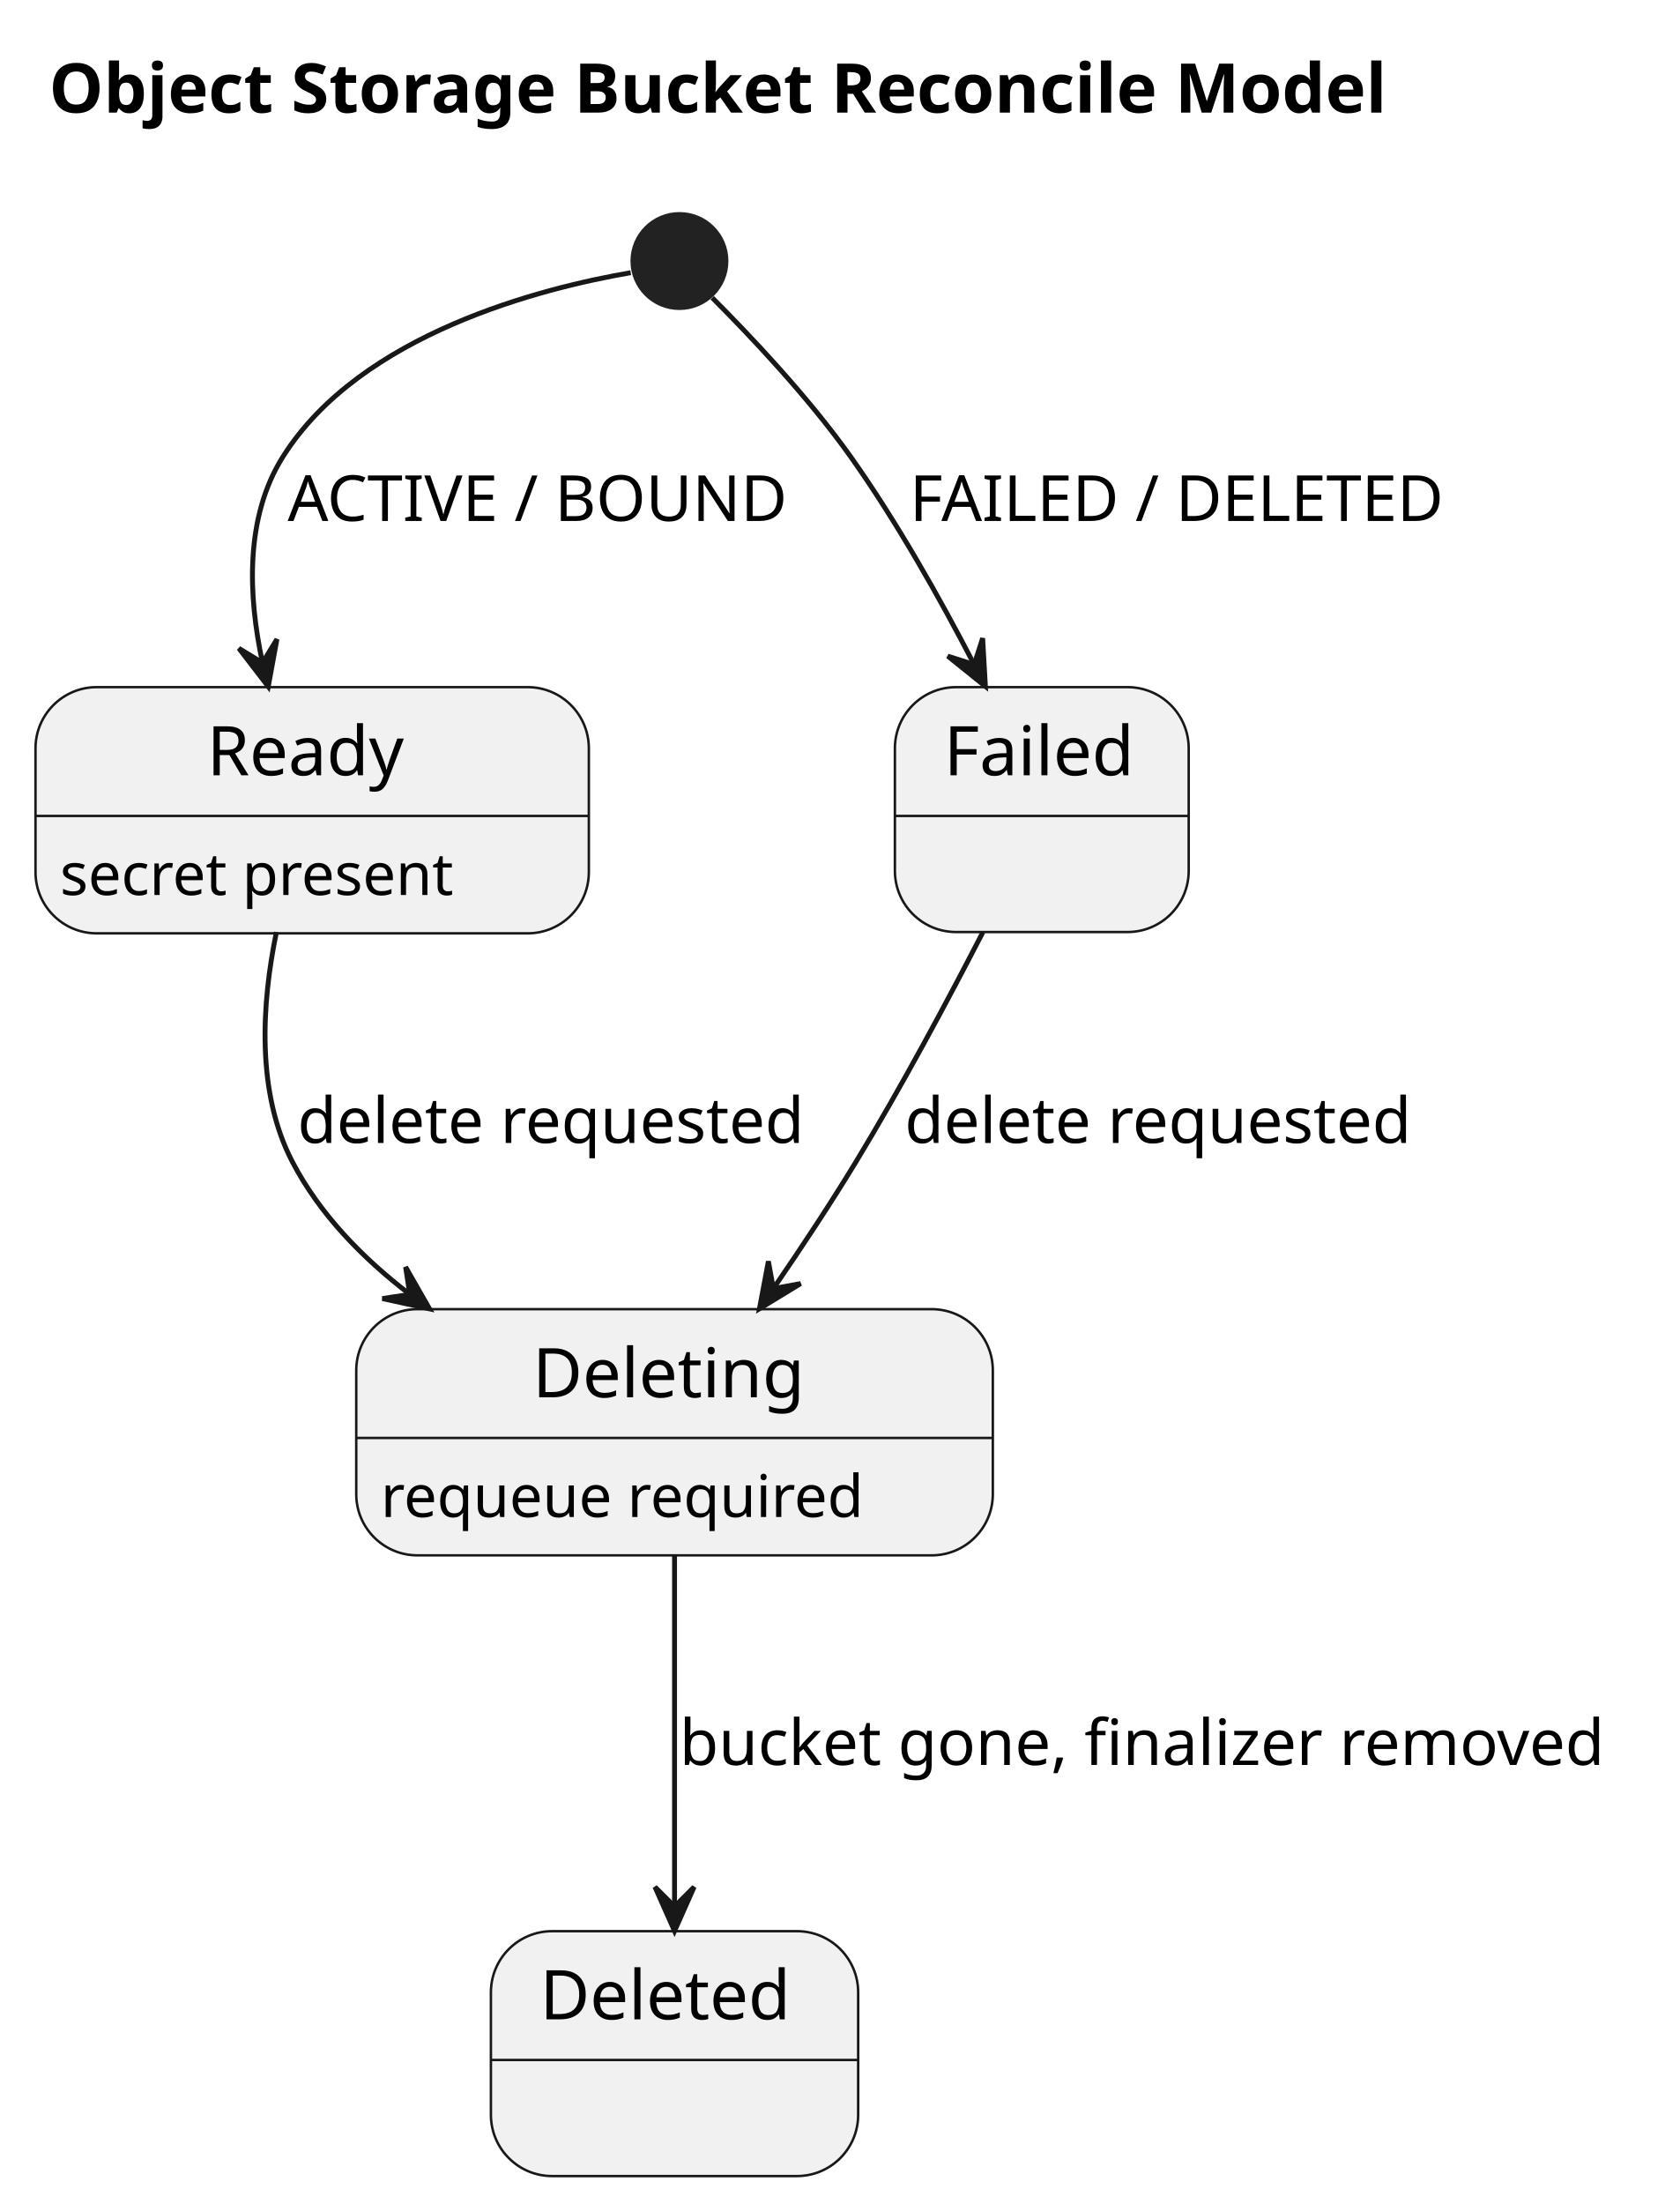
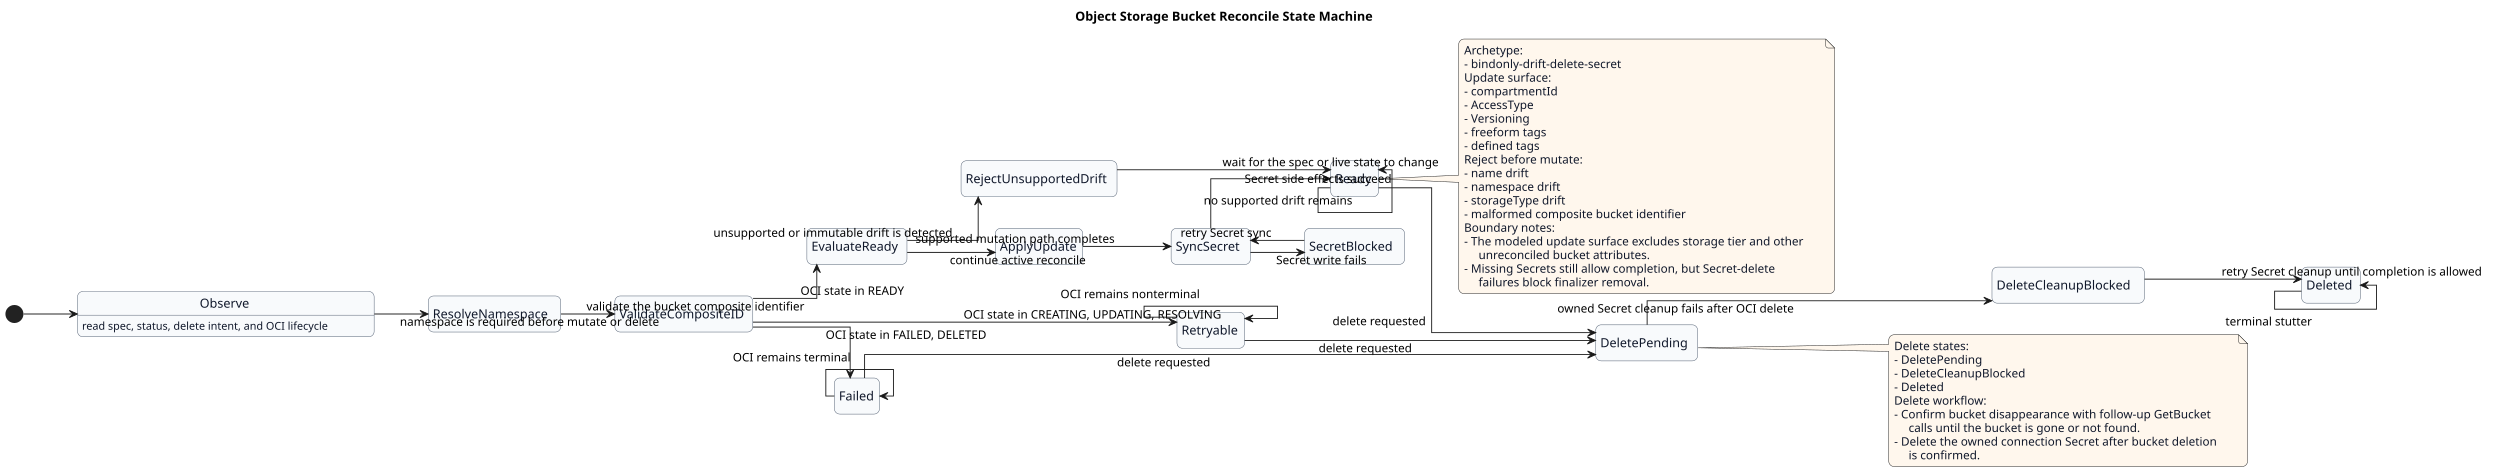
- <svg xmlns="http://www.w3.org/2000/svg" contentStyleType="text/css" height="450px" preserveAspectRatio="none" style="width:343px;height:450px;background:#FFFFFF;" version="1.1" viewBox="0 0 343 450" width="343px" zoomAndPan="magnify">
+ <svg xmlns="http://www.w3.org/2000/svg" contentStyleType="text/css" height="524px" preserveAspectRatio="none" style="width:2773px;height:524px;background:#FFFFFF;" version="1.1" viewBox="0 0 2773 524" width="2773px" zoomAndPan="magnify">
  <defs />
  <g>
-     <text fill="#000000" font-family="sans-serif" font-size="14" font-weight="bold" lengthAdjust="spacing" textLength="310" x="10" y="22.995">Object Storage Bucket Reconcile Model</text>
-     <ellipse cx="138.75" cy="53.297" fill="#222222" rx="10" ry="10" style="stroke:none;stroke-width:1.0;" />
-     <g id="Ready">
-       <rect fill="#F1F1F1" height="50.266" rx="12.5" ry="12.5" style="stroke:#181818;stroke-width:0.5;" width="113" x="7.25" y="140.297" />
-       <line style="stroke:#181818;stroke-width:0.5;" x1="7.25" x2="120.25" y1="166.594" y2="166.594" />
-       <text fill="#000000" font-family="sans-serif" font-size="14" lengthAdjust="spacing" textLength="43" x="42.25" y="158.292">Ready</text>
-       <text fill="#000000" font-family="sans-serif" font-size="12" lengthAdjust="spacing" textLength="93" x="12.25" y="182.732">secret present</text>
+     <text fill="#000000" font-family="sans-serif" font-size="14" font-weight="bold" lengthAdjust="spacing" textLength="374" x="1192.605" y="22.995">Object Storage Bucket Reconcile State Machine</text>
+     <ellipse cx="16" cy="348.297" fill="#222222" rx="10" ry="10" style="stroke:none;stroke-width:1.0;" />
+     <g id="Observe">
+       <rect fill="#F8FAFC" height="50.266" rx="6" ry="6" style="stroke:#475569;stroke-width:0.5;" width="329" x="86" y="323.297" />
+       <line style="stroke:#475569;stroke-width:0.5;" x1="86" x2="415" y1="349.594" y2="349.594" />
+       <text fill="#0F172A" font-family="sans-serif" font-size="14" lengthAdjust="spacing" textLength="58" x="221.5" y="341.292">Observe</text>
+       <text fill="#0F172A" font-family="sans-serif" font-size="12" lengthAdjust="spacing" textLength="309" x="91" y="365.732">read spec, status, delete intent, and OCI lifecycle</text>
    </g>
-     <g id="Failed">
-       <rect fill="#F1F1F1" height="50" rx="12.5" ry="12.5" style="stroke:#181818;stroke-width:0.5;" width="60" x="182.75" y="140.297" />
-       <line style="stroke:#181818;stroke-width:0.5;" x1="182.75" x2="242.75" y1="166.594" y2="166.594" />
-       <text fill="#000000" font-family="sans-serif" font-size="14" lengthAdjust="spacing" textLength="40" x="192.75" y="158.292">Failed</text>
+     <rect fill="#F8FAFC" height="40" rx="6" ry="6" style="stroke:#475569;stroke-width:0.5;" width="147" x="475" y="328.297" />
+     <text fill="#0F172A" font-family="sans-serif" font-size="14" lengthAdjust="spacing" textLength="137" x="480" y="353.144">ResolveNamespace</text>
+     <rect fill="#F8FAFC" height="40" rx="6" ry="6" style="stroke:#475569;stroke-width:0.5;" width="153" x="682" y="328.297" />
+     <text fill="#0F172A" font-family="sans-serif" font-size="14" lengthAdjust="spacing" textLength="143" x="687" y="353.144">ValidateCompositeID</text>
+     <rect fill="#F8FAFC" height="40" rx="6" ry="6" style="stroke:#475569;stroke-width:0.5;" width="111" x="895" y="253.297" />
+     <text fill="#0F172A" font-family="sans-serif" font-size="14" lengthAdjust="spacing" textLength="101" x="900" y="278.144">EvaluateReady</text>
+     <rect fill="#F8FAFC" height="40" rx="6" ry="6" style="stroke:#475569;stroke-width:0.5;" width="75" x="1305.5" y="346.297" />
+     <text fill="#0F172A" font-family="sans-serif" font-size="14" lengthAdjust="spacing" textLength="65" x="1310.5" y="371.144">Retryable</text>
+     <rect fill="#F8FAFC" height="40" rx="6" ry="6" style="stroke:#475569;stroke-width:0.5;" width="50" x="925.5" y="419.297" />
+     <text fill="#0F172A" font-family="sans-serif" font-size="14" lengthAdjust="spacing" textLength="40" x="930.5" y="444.144">Failed</text>
+     <rect fill="#F8FAFC" height="40" rx="6" ry="6" style="stroke:#475569;stroke-width:0.5;" width="173" x="1066" y="178.297" />
+     <text fill="#0F172A" font-family="sans-serif" font-size="14" lengthAdjust="spacing" textLength="163" x="1071" y="203.144">RejectUnsupportedDrift</text>
+     <rect fill="#F8FAFC" height="40" rx="6" ry="6" style="stroke:#475569;stroke-width:0.5;" width="53" x="1476" y="178.297" />
+     <text fill="#0F172A" font-family="sans-serif" font-size="14" lengthAdjust="spacing" textLength="43" x="1481" y="203.144">Ready</text>
+     <rect fill="#F8FAFC" height="40" rx="6" ry="6" style="stroke:#475569;stroke-width:0.5;" width="97" x="1104" y="253.297" />
+     <text fill="#0F172A" font-family="sans-serif" font-size="14" lengthAdjust="spacing" textLength="87" x="1109" y="278.144">ApplyUpdate</text>
+     <rect fill="#F8FAFC" height="40" rx="6" ry="6" style="stroke:#475569;stroke-width:0.5;" width="88" x="1299" y="253.297" />
+     <text fill="#0F172A" font-family="sans-serif" font-size="14" lengthAdjust="spacing" textLength="78" x="1304" y="278.144">SyncSecret</text>
+     <rect fill="#F8FAFC" height="40" rx="6" ry="6" style="stroke:#475569;stroke-width:0.5;" width="111" x="1447" y="253.297" />
+     <text fill="#0F172A" font-family="sans-serif" font-size="14" lengthAdjust="spacing" textLength="101" x="1452" y="278.144">SecretBlocked</text>
+     <rect fill="#F8FAFC" height="40" rx="6" ry="6" style="stroke:#475569;stroke-width:0.5;" width="113" x="1770" y="360.297" />
+     <text fill="#0F172A" font-family="sans-serif" font-size="14" lengthAdjust="spacing" textLength="103" x="1775" y="385.144">DeletePending</text>
+     <rect fill="#F8FAFC" height="40" rx="6" ry="6" style="stroke:#475569;stroke-width:0.5;" width="169" x="2209.5" y="296.297" />
+     <text fill="#0F172A" font-family="sans-serif" font-size="14" lengthAdjust="spacing" textLength="159" x="2214.5" y="321.144">DeleteCleanupBlocked</text>
+     <rect fill="#F8FAFC" height="40" rx="6" ry="6" style="stroke:#475569;stroke-width:0.5;" width="65" x="2553" y="296.297" />
+     <text fill="#0F172A" font-family="sans-serif" font-size="14" lengthAdjust="spacing" textLength="55" x="2558" y="321.144">Deleted</text>
+     <g id="elem_GMN39">
+       <path d="M1618,49.297 L1618,194.297 L1529.01,198.297 L1618,202.297 L1618,319.688 A6,6 0 0 0 1624,325.688 L2029,325.688 A6,6 0 0 0 2035,319.688 L2035,53.297 L2025,43.297 L1624,43.297 A6,6 0 0 0 1618,49.297 " fill="#FFF7ED" style="stroke:#181818;stroke-width:0.5;" />
+       <path d="M2025,43.297 L2025,50.297 A3,3 0 0 0 2028,53.297 L2035,53.297 L2025,43.297 " fill="#FFF7ED" style="stroke:#181818;stroke-width:0.5;" />
+       <text fill="#0F172A" font-family="sans-serif" font-size="13" lengthAdjust="spacing" textLength="69" x="1624" y="60.364">Archetype:</text>
+       <text fill="#0F172A" font-family="sans-serif" font-size="13" lengthAdjust="spacing" textLength="182" x="1624" y="75.497">- bindonly-drift-delete-secret</text>
+       <text fill="#0F172A" font-family="sans-serif" font-size="13" lengthAdjust="spacing" textLength="102" x="1624" y="90.629">Update surface:</text>
+       <text fill="#0F172A" font-family="sans-serif" font-size="13" lengthAdjust="spacing" textLength="108" x="1624" y="105.762">- compartmentId</text>
+       <text fill="#0F172A" font-family="sans-serif" font-size="13" lengthAdjust="spacing" textLength="84" x="1624" y="120.895">- AccessType</text>
+       <text fill="#0F172A" font-family="sans-serif" font-size="13" lengthAdjust="spacing" textLength="76" x="1624" y="136.028">- Versioning</text>
+       <text fill="#0F172A" font-family="sans-serif" font-size="13" lengthAdjust="spacing" textLength="96" x="1624" y="151.161">- freeform tags</text>
+       <text fill="#0F172A" font-family="sans-serif" font-size="13" lengthAdjust="spacing" textLength="88" x="1624" y="166.293">- defined tags</text>
+       <text fill="#0F172A" font-family="sans-serif" font-size="13" lengthAdjust="spacing" textLength="139" x="1624" y="181.426">Reject before mutate:</text>
+       <text fill="#0F172A" font-family="sans-serif" font-size="13" lengthAdjust="spacing" textLength="75" x="1624" y="196.559">- name drift</text>
+       <text fill="#0F172A" font-family="sans-serif" font-size="13" lengthAdjust="spacing" textLength="113" x="1624" y="211.692">- namespace drift</text>
+       <text fill="#0F172A" font-family="sans-serif" font-size="13" lengthAdjust="spacing" textLength="117" x="1624" y="226.825">- storageType drift</text>
+       <text fill="#0F172A" font-family="sans-serif" font-size="13" lengthAdjust="spacing" textLength="256" x="1624" y="241.958">- malformed composite bucket identifier</text>
+       <text fill="#0F172A" font-family="sans-serif" font-size="13" lengthAdjust="spacing" textLength="105" x="1624" y="257.09">Boundary notes:</text>
+       <text fill="#0F172A" font-family="sans-serif" font-size="13" lengthAdjust="spacing" textLength="396" x="1624" y="272.223">- The modeled update surface excludes storage tier and other</text>
+       <text fill="#0F172A" font-family="sans-serif" font-size="13" lengthAdjust="spacing" textLength="198" x="1640" y="287.356">unreconciled bucket attributes.</text>
+       <text fill="#0F172A" font-family="sans-serif" font-size="13" lengthAdjust="spacing" textLength="364" x="1624" y="302.489">- Missing Secrets still allow completion, but Secret-delete</text>
+       <text fill="#0F172A" font-family="sans-serif" font-size="13" lengthAdjust="spacing" textLength="196" x="1640" y="317.622">failures block finalizer removal.</text>
    </g>
-     <g id="Deleting">
-       <rect fill="#F1F1F1" height="50.266" rx="12.5" ry="12.5" style="stroke:#181818;stroke-width:0.5;" width="130" x="72.75" y="267.297" />
-       <line style="stroke:#181818;stroke-width:0.5;" x1="72.75" x2="202.75" y1="293.594" y2="293.594" />
-       <text fill="#000000" font-family="sans-serif" font-size="14" lengthAdjust="spacing" textLength="58" x="108.75" y="285.292">Deleting</text>
-       <text fill="#000000" font-family="sans-serif" font-size="12" lengthAdjust="spacing" textLength="110" x="77.75" y="309.732">requeue required</text>
+     <g id="elem_GMN42">
+       <path d="M2095,377.297 L2095,381.797 L1883.36,385.797 L2095,389.797 L2095,511.492 A6,6 0 0 0 2101,517.492 L2487,517.492 A6,6 0 0 0 2493,511.492 L2493,381.297 L2483,371.297 L2101,371.297 A6,6 0 0 0 2095,377.297 " fill="#FFF7ED" style="stroke:#181818;stroke-width:0.5;" />
+       <path d="M2483,371.297 L2483,378.297 A3,3 0 0 0 2486,381.297 L2493,381.297 L2483,371.297 " fill="#FFF7ED" style="stroke:#181818;stroke-width:0.5;" />
+       <text fill="#0F172A" font-family="sans-serif" font-size="13" lengthAdjust="spacing" textLength="90" x="2101" y="388.364">Delete states:</text>
+       <text fill="#0F172A" font-family="sans-serif" font-size="13" lengthAdjust="spacing" textLength="102" x="2101" y="403.497">- DeletePending</text>
+       <text fill="#0F172A" font-family="sans-serif" font-size="13" lengthAdjust="spacing" textLength="153" x="2101" y="418.629">- DeleteCleanupBlocked</text>
+       <text fill="#0F172A" font-family="sans-serif" font-size="13" lengthAdjust="spacing" textLength="59" x="2101" y="433.762">- Deleted</text>
+       <text fill="#0F172A" font-family="sans-serif" font-size="13" lengthAdjust="spacing" textLength="103" x="2101" y="448.895">Delete workflow:</text>
+       <text fill="#0F172A" font-family="sans-serif" font-size="13" lengthAdjust="spacing" textLength="364" x="2101" y="464.028">- Confirm bucket disappearance with follow-up GetBucket</text>
+       <text fill="#0F172A" font-family="sans-serif" font-size="13" lengthAdjust="spacing" textLength="267" x="2117" y="479.161">calls until the bucket is gone or not found.</text>
+       <text fill="#0F172A" font-family="sans-serif" font-size="13" lengthAdjust="spacing" textLength="377" x="2101" y="494.293">- Delete the owned connection Secret after bucket deletion</text>
+       <text fill="#0F172A" font-family="sans-serif" font-size="13" lengthAdjust="spacing" textLength="82" x="2117" y="509.426">is confirmed.</text>
    </g>
-     <g id="Deleted">
-       <rect fill="#F1F1F1" height="50" rx="12.5" ry="12.5" style="stroke:#181818;stroke-width:0.5;" width="75" x="100.25" y="394.297" />
-       <line style="stroke:#181818;stroke-width:0.5;" x1="100.25" x2="175.25" y1="420.594" y2="420.594" />
-       <text fill="#000000" font-family="sans-serif" font-size="14" lengthAdjust="spacing" textLength="55" x="110.25" y="412.292">Deleted</text>
+     <g id="link_*start_Observe">
+       <path d="M26.08,348.297 C26.08,348.297 80.84,348.297 80.84,348.297 " fill="none" id="*start-to-Observe" style="stroke:#181818;stroke-width:1.0;" />
+       <polygon fill="#181818" points="85.84,348.297,76.84,344.297,80.84,348.297,76.84,352.297,85.84,348.297" style="stroke:#181818;stroke-width:1.0;" />
    </g>
-     <g id="link_*start_Ready">
-       <path d="M128.8,55.677 C110.89,58.767 73.61,68.057 57.75,93.297 C50.01,105.607 50.65,121.587 53.6,135.267 " fill="none" id="*start-to-Ready" style="stroke:#181818;stroke-width:1.0;" />
-       <polygon fill="#181818" points="54.78,140.187,56.558,130.5,53.608,135.326,48.781,132.375,54.78,140.187" style="stroke:#181818;stroke-width:1.0;" />
-       <text fill="#000000" font-family="sans-serif" font-size="13" lengthAdjust="spacing" textLength="106" x="58.75" y="106.364">ACTIVE / BOUND</text>
+     <g id="link_Observe_ResolveNamespace">
+       <path d="M415.19,348.297 C415.19,348.297 469.88,348.297 469.88,348.297 " fill="none" id="Observe-to-ResolveNamespace" style="stroke:#181818;stroke-width:1.0;" />
+       <polygon fill="#181818" points="474.88,348.297,465.88,344.297,469.88,348.297,465.88,352.297,474.88,348.297" style="stroke:#181818;stroke-width:1.0;" />
+       <text fill="#000000" font-family="sans-serif" font-size="13" lengthAdjust="spacing" textLength="303" x="443.53" y="361.364">namespace is required before mutate or delete</text>
    </g>
-     <g id="link_*start_Failed">
-       <path d="M145.45,60.797 C152.89,68.237 165.01,80.977 173.75,93.297 C183.1,106.477 191.91,122.127 198.78,135.377 " fill="none" id="*start-to-Failed" style="stroke:#181818;stroke-width:1.0;" />
-       <polygon fill="#181818" points="201.23,140.137,200.67,130.304,198.943,135.691,193.556,133.964,201.23,140.137" style="stroke:#181818;stroke-width:1.0;" />
-       <text fill="#000000" font-family="sans-serif" font-size="13" lengthAdjust="spacing" textLength="114" x="185.75" y="106.364">FAILED / DELETED</text>
+     <g id="link_ResolveNamespace_ValidateCompositeID">
+       <path d="M622.24,348.297 C622.24,348.297 676.73,348.297 676.73,348.297 " fill="none" id="ResolveNamespace-to-ValidateCompositeID" style="stroke:#181818;stroke-width:1.0;" />
+       <polygon fill="#181818" points="681.73,348.297,672.73,344.297,676.73,348.297,672.73,352.297,681.73,348.297" style="stroke:#181818;stroke-width:1.0;" />
+       <text fill="#000000" font-family="sans-serif" font-size="13" lengthAdjust="spacing" textLength="252" x="650.49" y="344.364">validate the bucket composite identifier</text>
    </g>
-     <g id="link_Ready_Deleting">
-       <path d="M56.45,190.307 C53.47,204.717 52.24,222.967 59.75,237.297 C65.3,247.897 73.98,256.817 83.57,264.177 " fill="none" id="Ready-to-Deleting" style="stroke:#181818;stroke-width:1.0;" />
-       <polygon fill="#181818" points="87.72,267.237,82.832,258.687,83.689,264.278,78.098,265.136,87.72,267.237" style="stroke:#181818;stroke-width:1.0;" />
-       <text fill="#000000" font-family="sans-serif" font-size="13" lengthAdjust="spacing" textLength="109" x="60.75" y="233.364">delete requested</text>
+     <g id="link_ValidateCompositeID_EvaluateReady">
+       <path d="M835.27,330.967 C871.11,330.967 906,330.967 906,330.967 C906,330.967 906,298.467 906,298.467 " fill="none" id="ValidateCompositeID-to-EvaluateReady" style="stroke:#181818;stroke-width:1.0;" />
+       <polygon fill="#181818" points="906,293.467,902,302.467,906,298.467,910,302.467,906,293.467" style="stroke:#181818;stroke-width:1.0;" />
+       <text fill="#000000" font-family="sans-serif" font-size="13" lengthAdjust="spacing" textLength="120" x="887.89" y="327.034">OCI state in READY</text>
    </g>
-     <g id="link_Failed_Deleting">
-       <path d="M200.72,190.327 C193.54,204.257 184.04,222.007 174.75,237.297 C169.62,245.737 163.71,254.667 158.14,262.787 " fill="none" id="Failed-to-Deleting" style="stroke:#181818;stroke-width:1.0;" />
-       <polygon fill="#181818" points="155.09,267.207,163.497,262.076,157.932,263.093,156.915,257.529,155.09,267.207" style="stroke:#181818;stroke-width:1.0;" />
-       <text fill="#000000" font-family="sans-serif" font-size="13" lengthAdjust="spacing" textLength="109" x="184.75" y="233.364">delete requested</text>
+     <g id="link_ValidateCompositeID_Retryable">
+       <path d="M835.21,357.297 C835.21,357.297 1300.34,357.297 1300.34,357.297 " fill="none" id="ValidateCompositeID-to-Retryable" style="stroke:#181818;stroke-width:1.0;" />
+       <polygon fill="#181818" points="1305.34,357.297,1296.34,353.297,1300.34,357.297,1296.34,361.297,1305.34,357.297" style="stroke:#181818;stroke-width:1.0;" />
+       <text fill="#000000" font-family="sans-serif" font-size="13" lengthAdjust="spacing" textLength="299" x="1068.78" y="353.364">OCI state in CREATING, UPDATING, RESOLVING</text>
    </g>
-     <g id="link_Deleting_Deleted">
-       <path d="M137.75,317.397 C137.75,337.887 137.75,367.377 137.75,389.177 " fill="none" id="Deleting-to-Deleted" style="stroke:#181818;stroke-width:1.0;" />
-       <polygon fill="#181818" points="137.75,394.267,141.75,385.267,137.75,389.267,133.75,385.267,137.75,394.267" style="stroke:#181818;stroke-width:1.0;" />
-       <text fill="#000000" font-family="sans-serif" font-size="13" lengthAdjust="spacing" textLength="197" x="138.75" y="360.364">bucket gone, finalizer removed</text>
+     <g id="link_ValidateCompositeID_Failed">
+       <path d="M835.14,362.797 C885.83,362.797 943,362.797 943,362.797 C943,362.797 943,414.197 943,414.197 " fill="none" id="ValidateCompositeID-to-Failed" style="stroke:#181818;stroke-width:1.0;" />
+       <polygon fill="#181818" points="943,419.197,947,410.197,943,414.197,939,410.197,943,419.197" style="stroke:#181818;stroke-width:1.0;" />
+       <text fill="#000000" font-family="sans-serif" font-size="13" lengthAdjust="spacing" textLength="188" x="915.77" y="375.864">OCI state in FAILED, DELETED</text>
+     </g>
+     <g id="link_EvaluateReady_RejectUnsupportedDrift">
+       <path d="M1006.37,266.627 C1043.33,266.627 1085,266.627 1085,266.627 C1085,266.627 1085,223.427 1085,223.427 " fill="none" id="EvaluateReady-to-RejectUnsupportedDrift" style="stroke:#181818;stroke-width:1.0;" />
+       <polygon fill="#181818" points="1085,218.427,1081,227.427,1085,223.427,1089,227.427,1085,218.427" style="stroke:#181818;stroke-width:1.0;" />
+       <text fill="#000000" font-family="sans-serif" font-size="13" lengthAdjust="spacing" textLength="275" x="791.29" y="262.694">unsupported or immutable drift is detected</text>
+     </g>
+     <g id="link_RejectUnsupportedDrift_Ready">
+       <path d="M1239.02,188.297 C1239.02,188.297 1470.91,188.297 1470.91,188.297 " fill="none" id="RejectUnsupportedDrift-to-Ready" style="stroke:#181818;stroke-width:1.0;" />
+       <polygon fill="#181818" points="1475.91,188.297,1466.91,184.297,1470.91,188.297,1466.91,192.297,1475.91,188.297" style="stroke:#181818;stroke-width:1.0;" />
+       <text fill="#000000" font-family="sans-serif" font-size="13" lengthAdjust="spacing" textLength="252" x="1355.96" y="184.364">wait for the spec or live state to change</text>
+     </g>
+     <g id="link_EvaluateReady_ApplyUpdate">
+       <path d="M1006.23,279.967 C1006.23,279.967 1098.82,279.967 1098.82,279.967 " fill="none" id="EvaluateReady-to-ApplyUpdate" style="stroke:#181818;stroke-width:1.0;" />
+       <polygon fill="#181818" points="1103.82,279.967,1094.82,275.967,1098.82,279.967,1094.82,283.967,1103.82,279.967" style="stroke:#181818;stroke-width:1.0;" />
+       <text fill="#000000" font-family="sans-serif" font-size="13" lengthAdjust="spacing" textLength="158" x="1053.53" y="293.034">continue active reconcile</text>
+     </g>
+     <g id="link_ApplyUpdate_SyncSecret">
+       <path d="M1201.06,273.297 C1201.06,273.297 1293.76,273.297 1293.76,273.297 " fill="none" id="ApplyUpdate-to-SyncSecret" style="stroke:#181818;stroke-width:1.0;" />
+       <polygon fill="#181818" points="1298.76,273.297,1289.76,269.297,1293.76,273.297,1289.76,277.297,1298.76,273.297" style="stroke:#181818;stroke-width:1.0;" />
+       <text fill="#000000" font-family="sans-serif" font-size="13" lengthAdjust="spacing" textLength="231" x="1015.41" y="269.364">supported mutation path completes</text>
+     </g>
+     <g id="link_SyncSecret_SecretBlocked">
+       <path d="M1387.01,279.967 C1387.01,279.967 1441.94,279.967 1441.94,279.967 " fill="none" id="SyncSecret-to-SecretBlocked" style="stroke:#181818;stroke-width:1.0;" />
+       <polygon fill="#181818" points="1446.94,279.967,1437.94,275.967,1441.94,279.967,1437.94,283.967,1446.94,279.967" style="stroke:#181818;stroke-width:1.0;" />
+       <text fill="#000000" font-family="sans-serif" font-size="13" lengthAdjust="spacing" textLength="105" x="1415.48" y="293.034">Secret write fails</text>
+     </g>
+     <g id="link_SecretBlocked_SyncSecret">
+       <path d="M1446.71,266.627 C1446.71,266.627 1392.2,266.627 1392.2,266.627 " fill="none" id="SecretBlocked-to-SyncSecret" style="stroke:#181818;stroke-width:1.0;" />
+       <polygon fill="#181818" points="1387.2,266.627,1396.2,270.627,1392.2,266.627,1396.2,262.627,1387.2,266.627" style="stroke:#181818;stroke-width:1.0;" />
+       <text fill="#000000" font-family="sans-serif" font-size="13" lengthAdjust="spacing" textLength="109" x="1309.46" y="262.694">retry Secret sync</text>
+     </g>
+     <g id="link_SyncSecret_Ready">
+       <path d="M1343,253.197 C1343,230.987 1343,198.297 1343,198.297 C1343,198.297 1470.8,198.297 1470.8,198.297 " fill="none" id="SyncSecret-to-Ready" style="stroke:#181818;stroke-width:1.0;" />
+       <polygon fill="#181818" points="1475.8,198.297,1466.8,194.297,1470.8,198.297,1466.8,202.297,1475.8,198.297" style="stroke:#181818;stroke-width:1.0;" />
+       <text fill="#000000" font-family="sans-serif" font-size="13" lengthAdjust="spacing" textLength="176" x="1380.45" y="202.864">Secret side effects succeed</text>
+     </g>
+     <g id="link_Ready_Ready">
+       <path d="M1475.71,208.297 C1468.18,208.297 1462,208.297 1462,208.297 C1462,208.297 1462,235.797 1462,235.797 C1462,235.797 1544,235.797 1544,235.797 C1544,235.797 1544,188.297 1544,188.297 C1544,188.297 1534.02,188.297 1534.02,188.297 " fill="none" id="Ready-to-Ready" style="stroke:#181818;stroke-width:1.0;" />
+       <polygon fill="#181818" points="1529.02,188.297,1538.02,192.297,1534.02,188.297,1538.02,184.297,1529.02,188.297" style="stroke:#181818;stroke-width:1.0;" />
+       <text fill="#000000" font-family="sans-serif" font-size="13" lengthAdjust="spacing" textLength="170" x="1335.14" y="226.864">no supported drift remains</text>
+     </g>
+     <g id="link_Retryable_Retryable">
+       <path d="M1305.13,351.797 C1286.93,351.797 1269,351.797 1269,351.797 C1269,351.797 1269,339.627 1269,339.627 C1269,339.627 1417,339.627 1417,339.627 C1417,339.627 1417,353.297 1417,353.297 C1417,353.297 1385.87,353.297 1385.87,353.297 " fill="none" id="Retryable-to-Retryable" style="stroke:#181818;stroke-width:1.0;" />
+       <polygon fill="#181818" points="1380.87,353.297,1389.87,357.297,1385.87,353.297,1389.87,349.297,1380.87,353.297" style="stroke:#181818;stroke-width:1.0;" />
+       <text fill="#000000" font-family="sans-serif" font-size="13" lengthAdjust="spacing" textLength="159" x="1176.25" y="330.694">OCI remains nonterminal</text>
+     </g>
+     <g id="link_Failed_Failed">
+       <path d="M925.43,439.297 C920.08,439.297 916,439.297 916,439.297 C916,439.297 916,409.797 916,409.797 C916,409.797 991,409.797 991,409.797 C991,409.797 991,439.297 991,439.297 C991,439.297 980.92,439.297 980.92,439.297 " fill="none" id="Failed-to-Failed" style="stroke:#181818;stroke-width:1.0;" />
+       <polygon fill="#181818" points="975.92,439.297,984.92,443.297,980.92,439.297,984.92,435.297,975.92,439.297" style="stroke:#181818;stroke-width:1.0;" />
+       <text fill="#000000" font-family="sans-serif" font-size="13" lengthAdjust="spacing" textLength="135" x="812.83" y="400.864">OCI remains terminal</text>
+     </g>
+     <g id="link_Ready_DeletePending">
+       <path d="M1529.08,208.297 C1554.18,208.297 1588,208.297 1588,208.297 C1588,208.297 1588,368.967 1588,368.967 C1588,368.967 1764.98,368.967 1764.98,368.967 " fill="none" id="Ready-to-DeletePending" style="stroke:#181818;stroke-width:1.0;" />
+       <polygon fill="#181818" points="1769.98,368.967,1760.98,364.967,1764.98,368.967,1760.98,372.967,1769.98,368.967" style="stroke:#181818;stroke-width:1.0;" />
+       <text fill="#000000" font-family="sans-serif" font-size="13" lengthAdjust="spacing" textLength="109" x="1478" y="360.724">delete requested</text>
+     </g>
+     <g id="link_Retryable_DeletePending">
+       <path d="M1380.54,377.627 C1380.54,377.627 1764.67,377.627 1764.67,377.627 " fill="none" id="Retryable-to-DeletePending" style="stroke:#181818;stroke-width:1.0;" />
+       <polygon fill="#181818" points="1769.67,377.627,1760.67,373.627,1764.67,377.627,1760.67,381.627,1769.67,377.627" style="stroke:#181818;stroke-width:1.0;" />
+       <text fill="#000000" font-family="sans-serif" font-size="13" lengthAdjust="spacing" textLength="109" x="1462.6" y="390.694">delete requested</text>
+     </g>
+     <g id="link_Failed_DeletePending">
+       <path d="M959,419.257 C959,406.857 959,393.297 959,393.297 C959,393.297 1764.92,393.297 1764.92,393.297 " fill="none" id="Failed-to-DeletePending" style="stroke:#181818;stroke-width:1.0;" />
+       <polygon fill="#181818" points="1769.92,393.297,1760.92,389.297,1764.92,393.297,1760.92,397.297,1769.92,393.297" style="stroke:#181818;stroke-width:1.0;" />
+       <text fill="#000000" font-family="sans-serif" font-size="13" lengthAdjust="spacing" textLength="109" x="1238.98" y="406.364">delete requested</text>
+     </g>
+     <g id="link_DeletePending_DeleteCleanupBlocked">
+       <path d="M1827,360.237 C1827,347.587 1827,333.627 1827,333.627 C1827,333.627 2204.43,333.627 2204.43,333.627 " fill="none" id="DeletePending-to-DeleteCleanupBlocked" style="stroke:#181818;stroke-width:1.0;" />
+       <polygon fill="#181818" points="2209.43,333.627,2200.43,329.627,2204.43,333.627,2200.43,337.627,2209.43,333.627" style="stroke:#181818;stroke-width:1.0;" />
+       <text fill="#000000" font-family="sans-serif" font-size="13" lengthAdjust="spacing" textLength="274" x="1727.41" y="346.694">owned Secret cleanup fails after OCI delete</text>
+     </g>
+     <g id="link_DeleteCleanupBlocked_Deleted">
+       <path d="M2378.71,309.627 C2378.71,309.627 2547.72,309.627 2547.72,309.627 " fill="none" id="DeleteCleanupBlocked-to-Deleted" style="stroke:#181818;stroke-width:1.0;" />
+       <polygon fill="#181818" points="2552.72,309.627,2543.72,305.627,2547.72,309.627,2543.72,313.627,2552.72,309.627" style="stroke:#181818;stroke-width:1.0;" />
+       <text fill="#000000" font-family="sans-serif" font-size="13" lengthAdjust="spacing" textLength="301" x="2464.21" y="305.694">retry Secret cleanup until completion is allowed</text>
+     </g>
+     <g id="link_Deleted_Deleted">
+       <path d="M2552.79,322.967 C2537.66,322.967 2523,322.967 2523,322.967 C2523,322.967 2523,342.967 2523,342.967 C2523,342.967 2636,342.967 2636,342.967 C2636,342.967 2636,316.297 2636,316.297 C2636,316.297 2623.05,316.297 2623.05,316.297 " fill="none" id="Deleted-to-Deleted" style="stroke:#181818;stroke-width:1.0;" />
+       <polygon fill="#181818" points="2618.05,316.297,2627.05,320.297,2623.05,316.297,2627.05,312.297,2618.05,316.297" style="stroke:#181818;stroke-width:1.0;" />
+       <text fill="#000000" font-family="sans-serif" font-size="13" lengthAdjust="spacing" textLength="100" x="2468.41" y="361.034">terminal stutter</text>
    </g>
  </g>
</svg>
